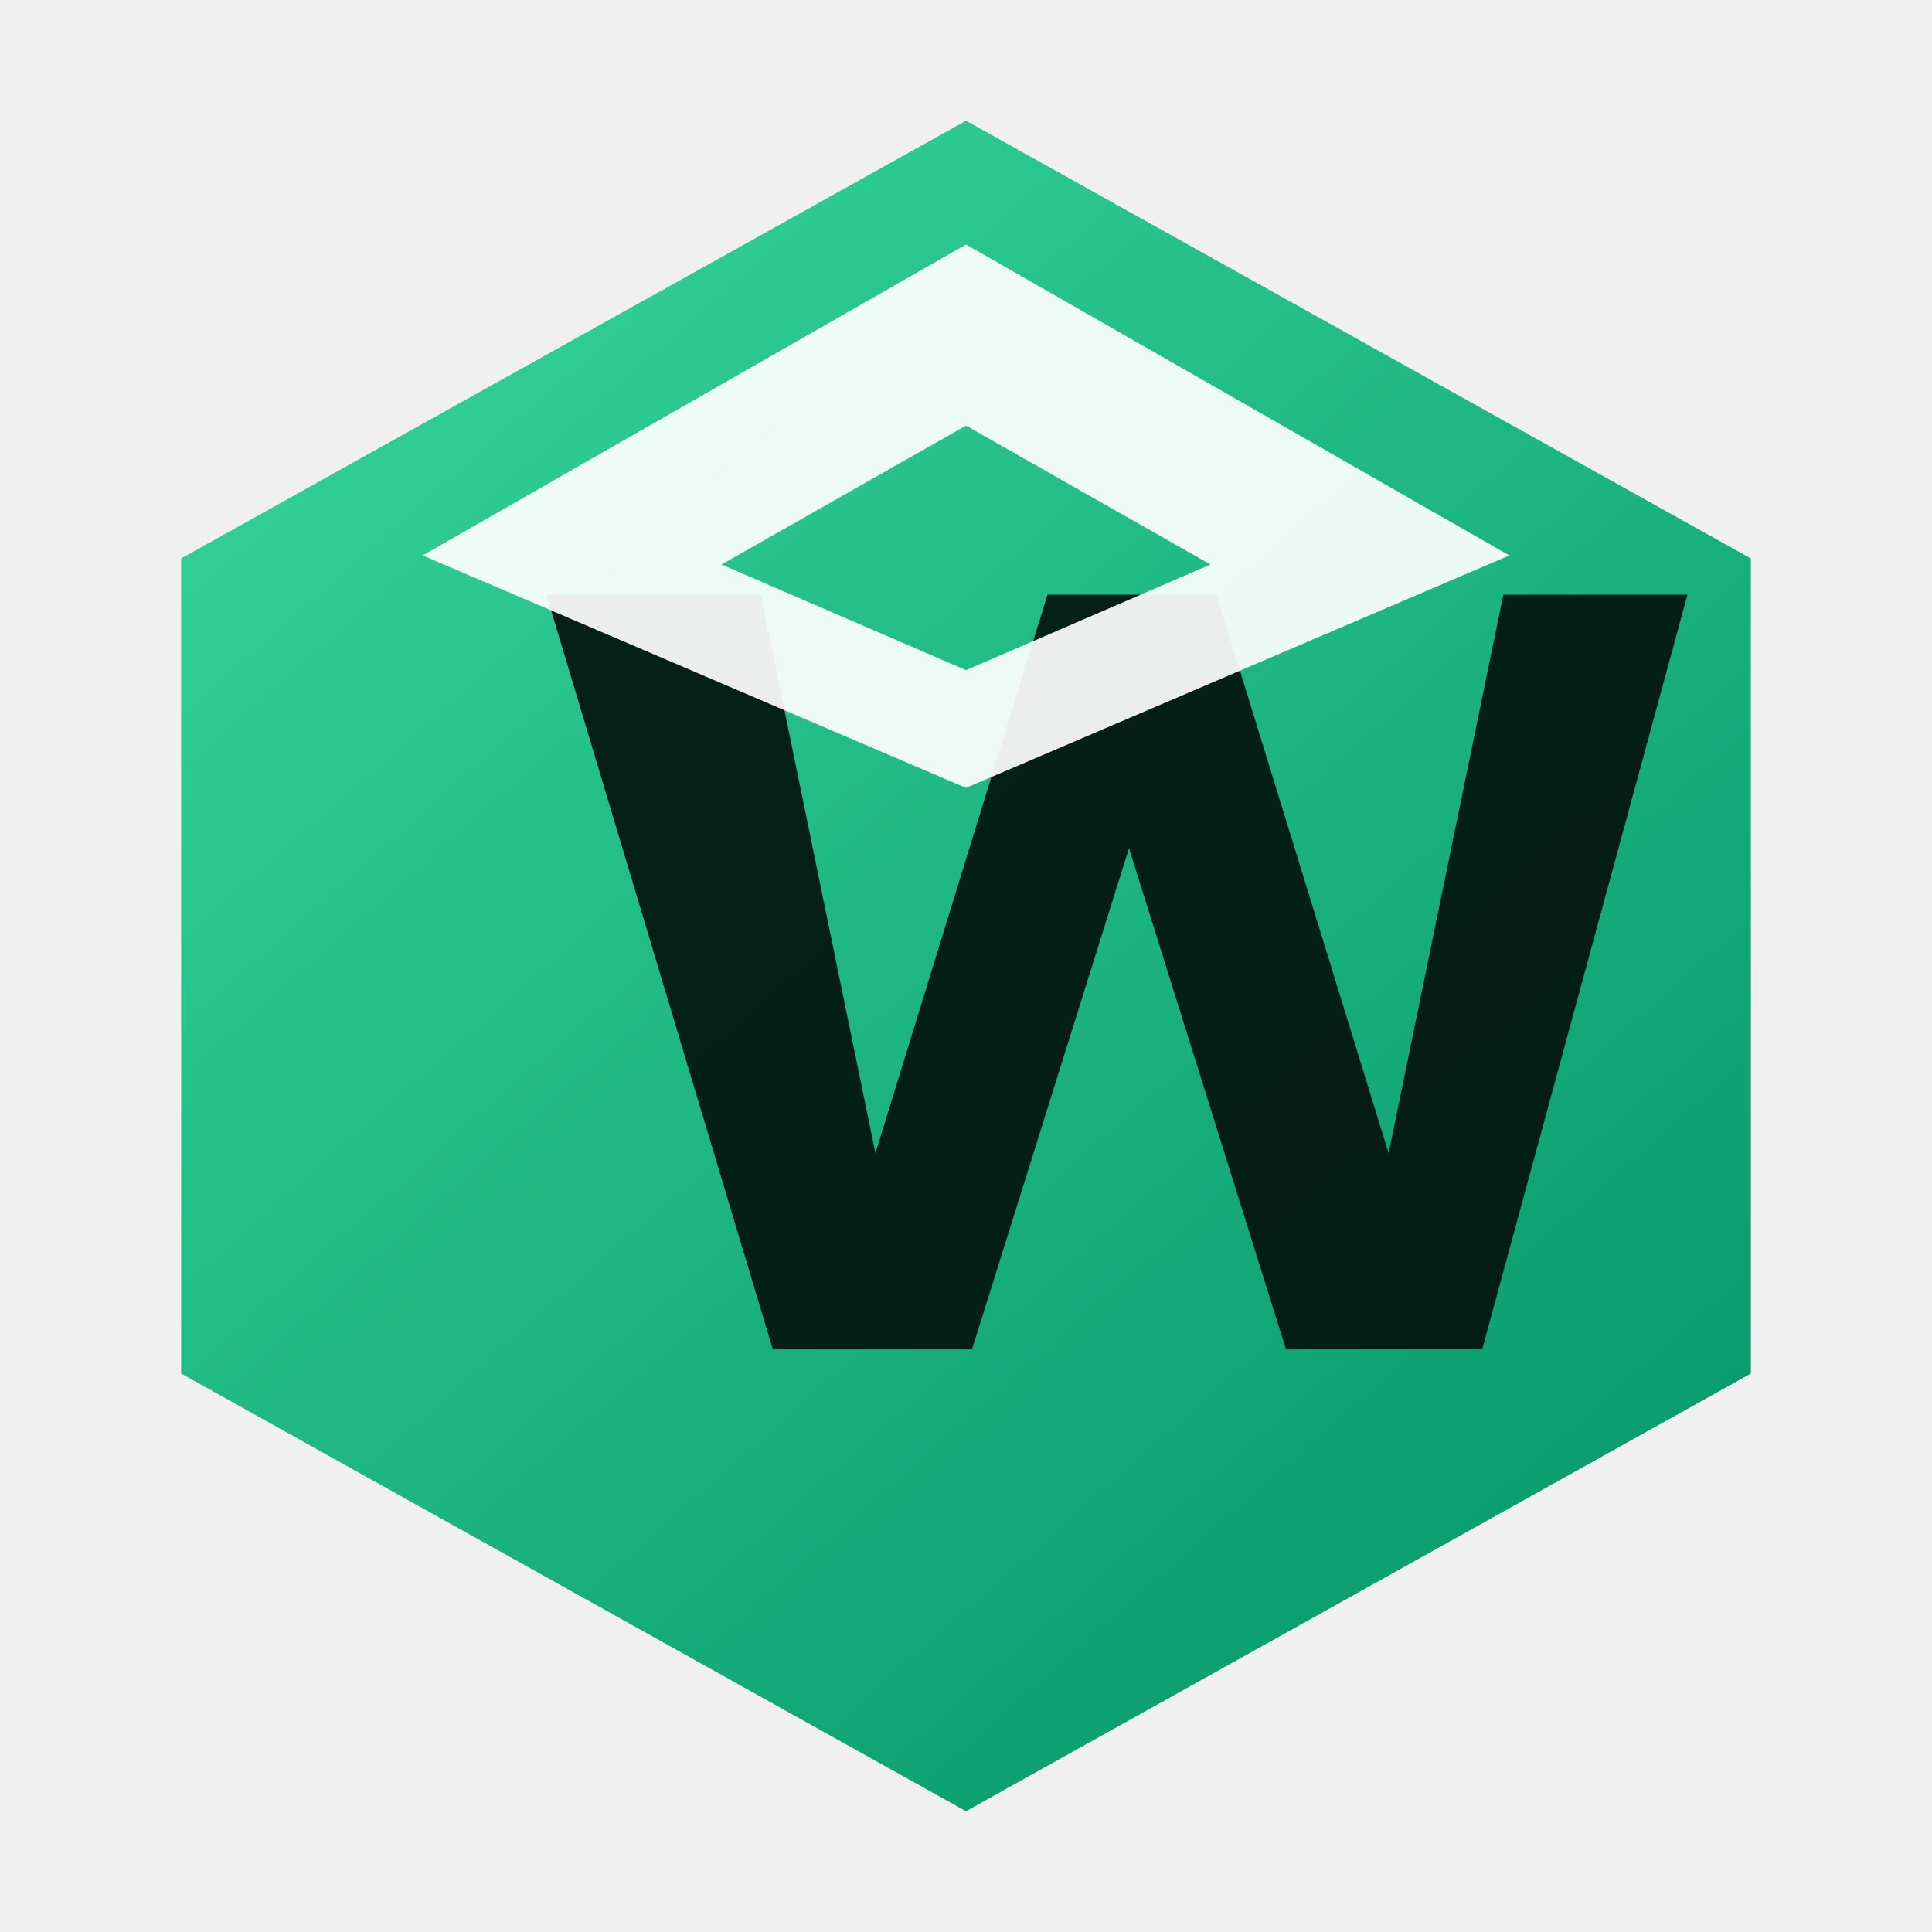
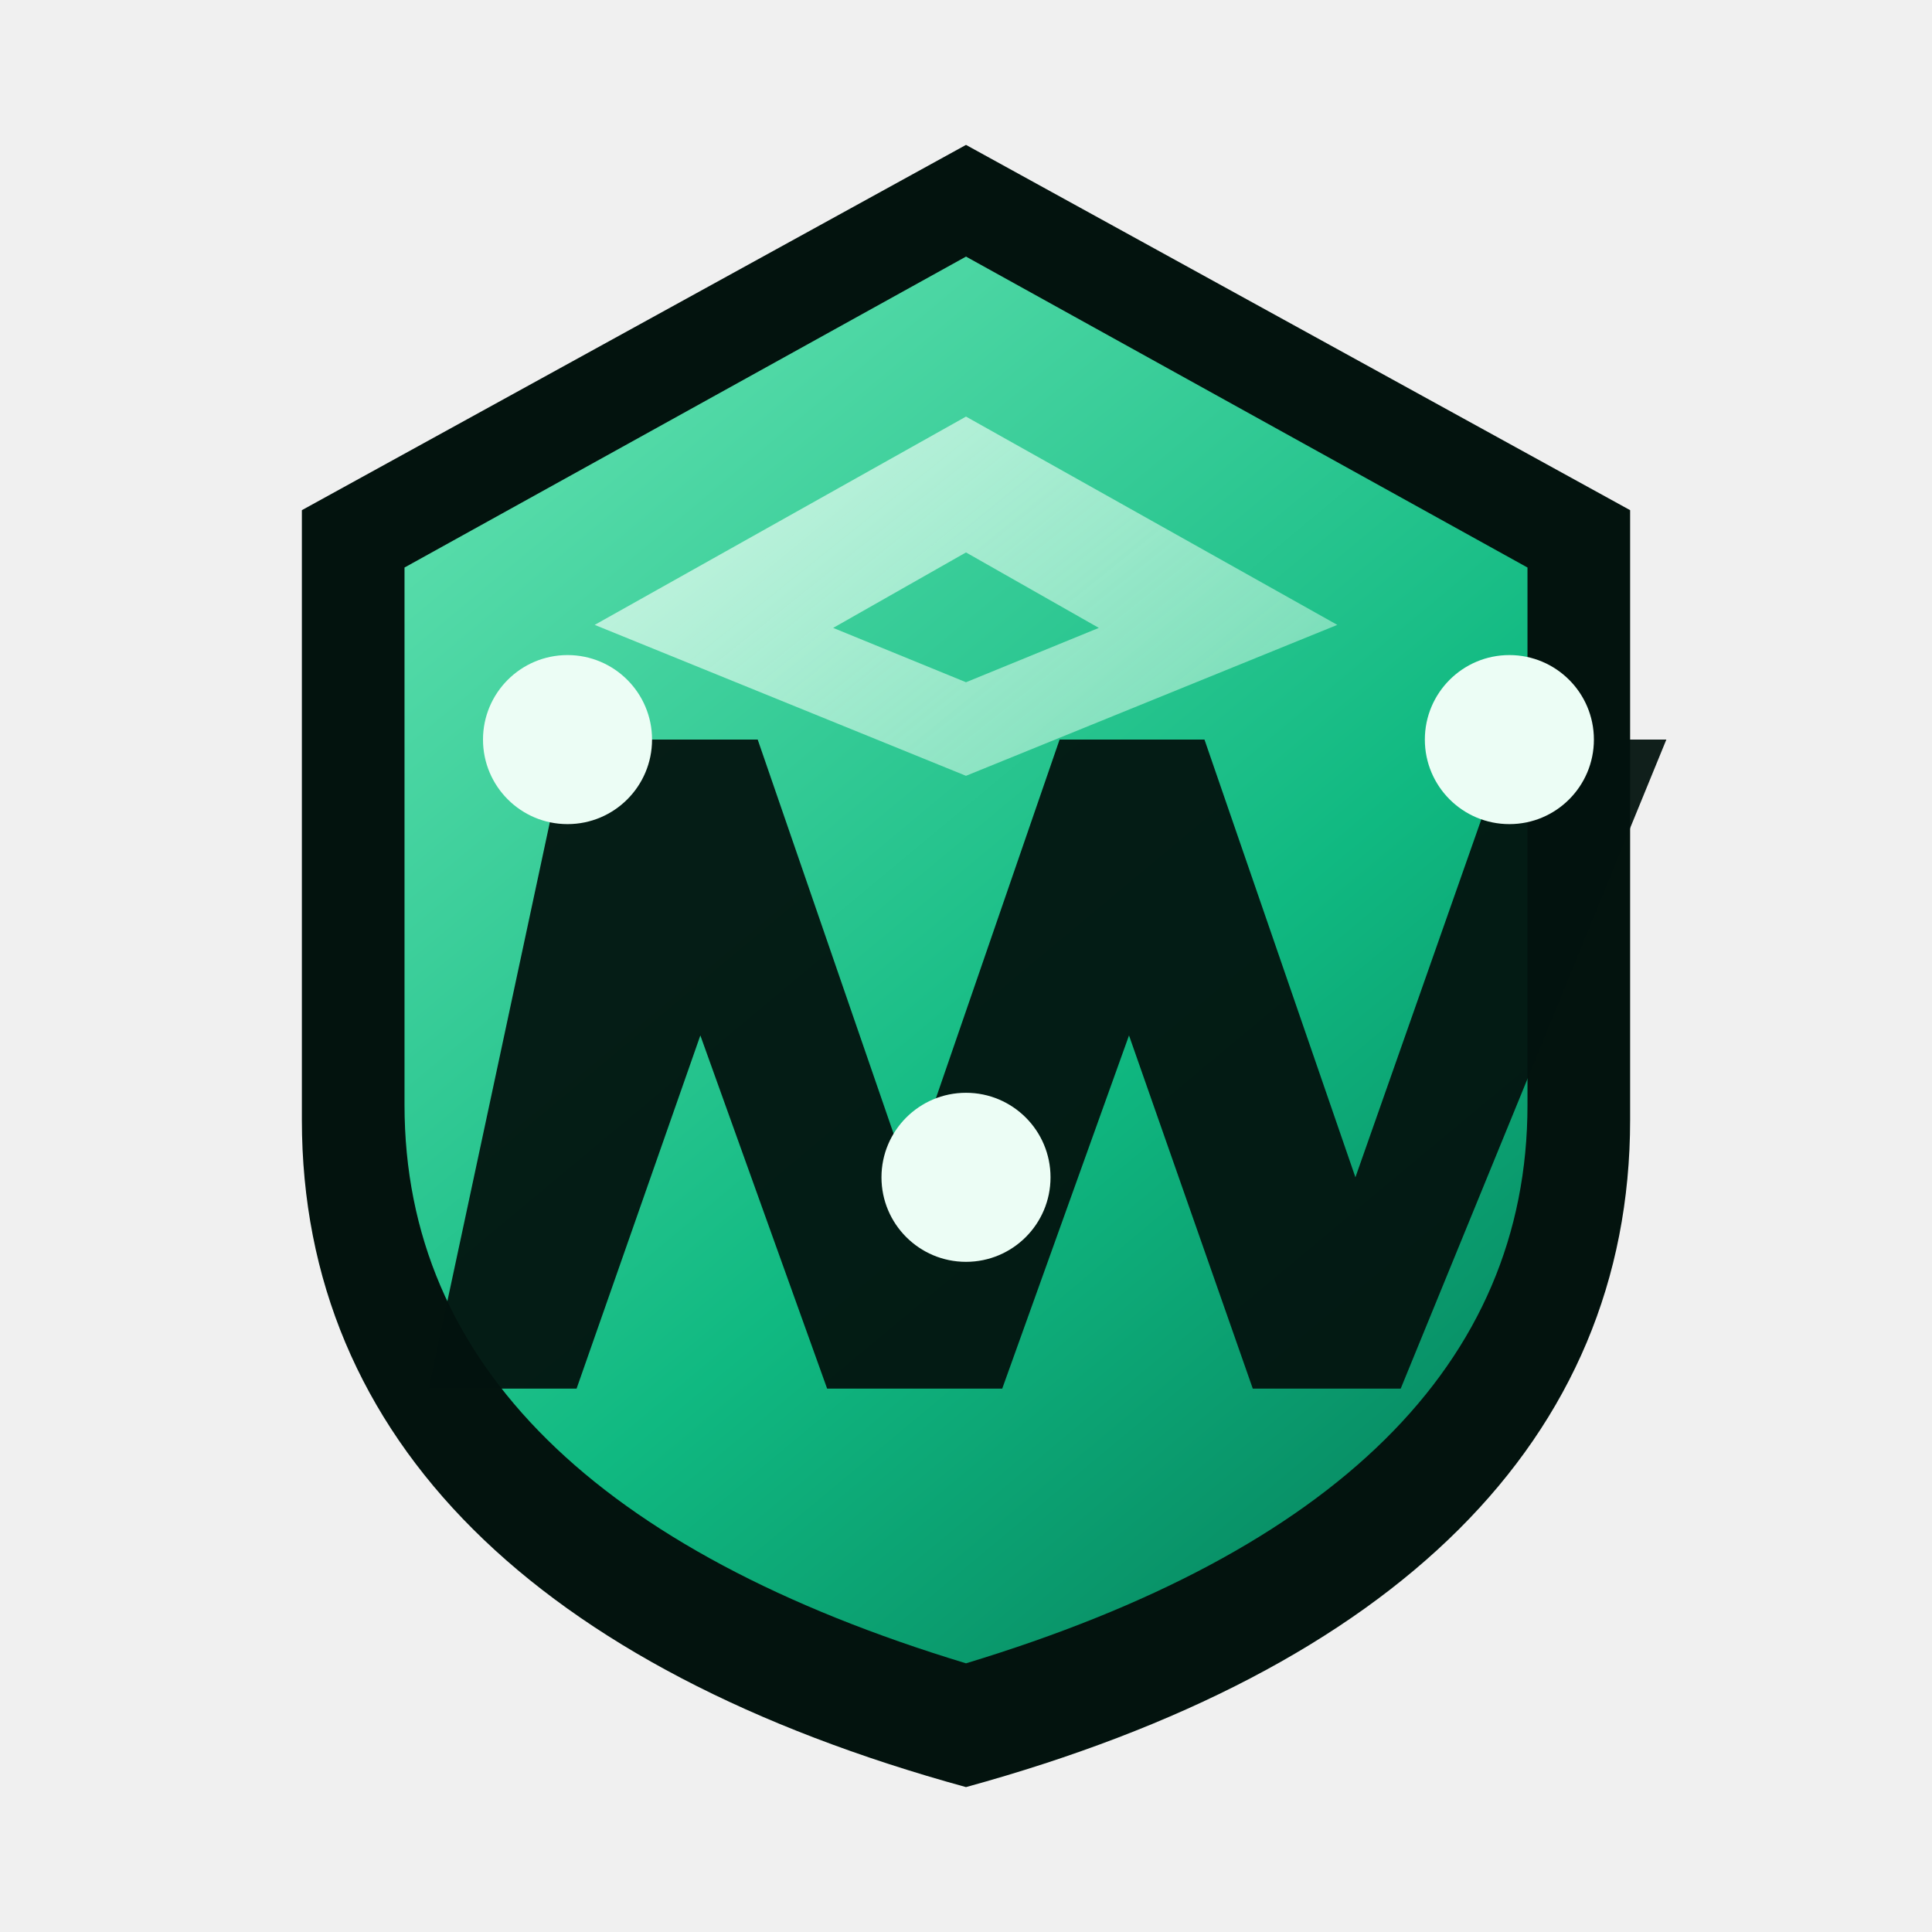
- <svg xmlns="http://www.w3.org/2000/svg" viewBox="0 0 64 64" role="img" aria-labelledby="title">
+ <svg xmlns="http://www.w3.org/2000/svg" viewBox="0 0 64 64" role="img" aria-labelledby="title desc">
  <defs>
-     <linearGradient id="wtron-mark-a" x1="10" y1="8" x2="54" y2="58" gradientUnits="userSpaceOnUse">
-       <stop stop-color="#34d399" />
-       <stop offset="1" stop-color="#059669" />
+     <linearGradient id="wtron-mark-fill" x1="12" y1="8" x2="52" y2="56" gradientUnits="userSpaceOnUse">
+       <stop stop-color="#6ee7b7" />
+       <stop offset=".58" stop-color="#10b981" />
+       <stop offset="1" stop-color="#047857" />
+     </linearGradient>
+     <linearGradient id="wtron-mark-edge" x1="16" y1="12" x2="48" y2="52" gradientUnits="userSpaceOnUse">
+       <stop stop-color="#ecfdf5" stop-opacity=".88" />
+       <stop offset="1" stop-color="#a7f3d0" stop-opacity=".18" />
    </linearGradient>
  </defs>
-   <path fill="url(#wtron-mark-a)" d="M32 4 58 18.5v27L32 60 6 45.5v-27L32 4Z" />
-   <path fill="#03130e" fill-opacity=".92" d="M18.1 19.7h7.1l3.8 18.5 5.7-18.5h5.6L46 38.2l3.8-18.5h6.1l-6.8 25h-6.5l-5.2-16.6-5.2 16.6h-6.6l-7.5-25Z" />
-   <path fill="#fff" fill-opacity=".92" d="M14 18.4 32 8.1l18 10.3-18 7.7-18-7.7Zm9.9.3 8.1 3.5 8.1-3.5-8.1-4.6-8.1 4.6Z" />
+   <path fill="#03130e" d="M32 4.8 54 16.9v20.2c0 10.6-7.8 18.2-22 22.1C17.8 55.3 10 47.7 10 37.1V16.9L32 4.8Z" />
+   <path fill="url(#wtron-mark-fill)" d="M32 8.5 50.6 18.8v17.8c0 8.6-6.4 14.8-18.6 18.5-12.2-3.7-18.6-9.9-18.6-18.5V18.8L32 8.5Z" />
+   <path fill="#03130e" fill-opacity=".94" d="M18.8 24.5h6.3l5 14.5 5-14.5h4.8l5 14.5 5.1-14.5h5.2L46.4 46h-4.9l-4.1-11.7L33.2 46h-5.8l-4.2-11.7L19.1 46h-4.9l4.6-21.5Z" />
+   <path fill="url(#wtron-mark-edge)" d="M19.7 20.7 32 13.8l12.3 6.9-12.3 5-12.3-5Zm7.9.1 4.4 1.8 4.4-1.8-4.4-2.5-4.4 2.5Z" />
+   <circle cx="18.8" cy="24.5" r="2.8" fill="#ecfdf5" />
+   <circle cx="32" cy="39" r="2.8" fill="#ecfdf5" />
+   <circle cx="50" cy="24.5" r="2.8" fill="#ecfdf5" />
</svg>
